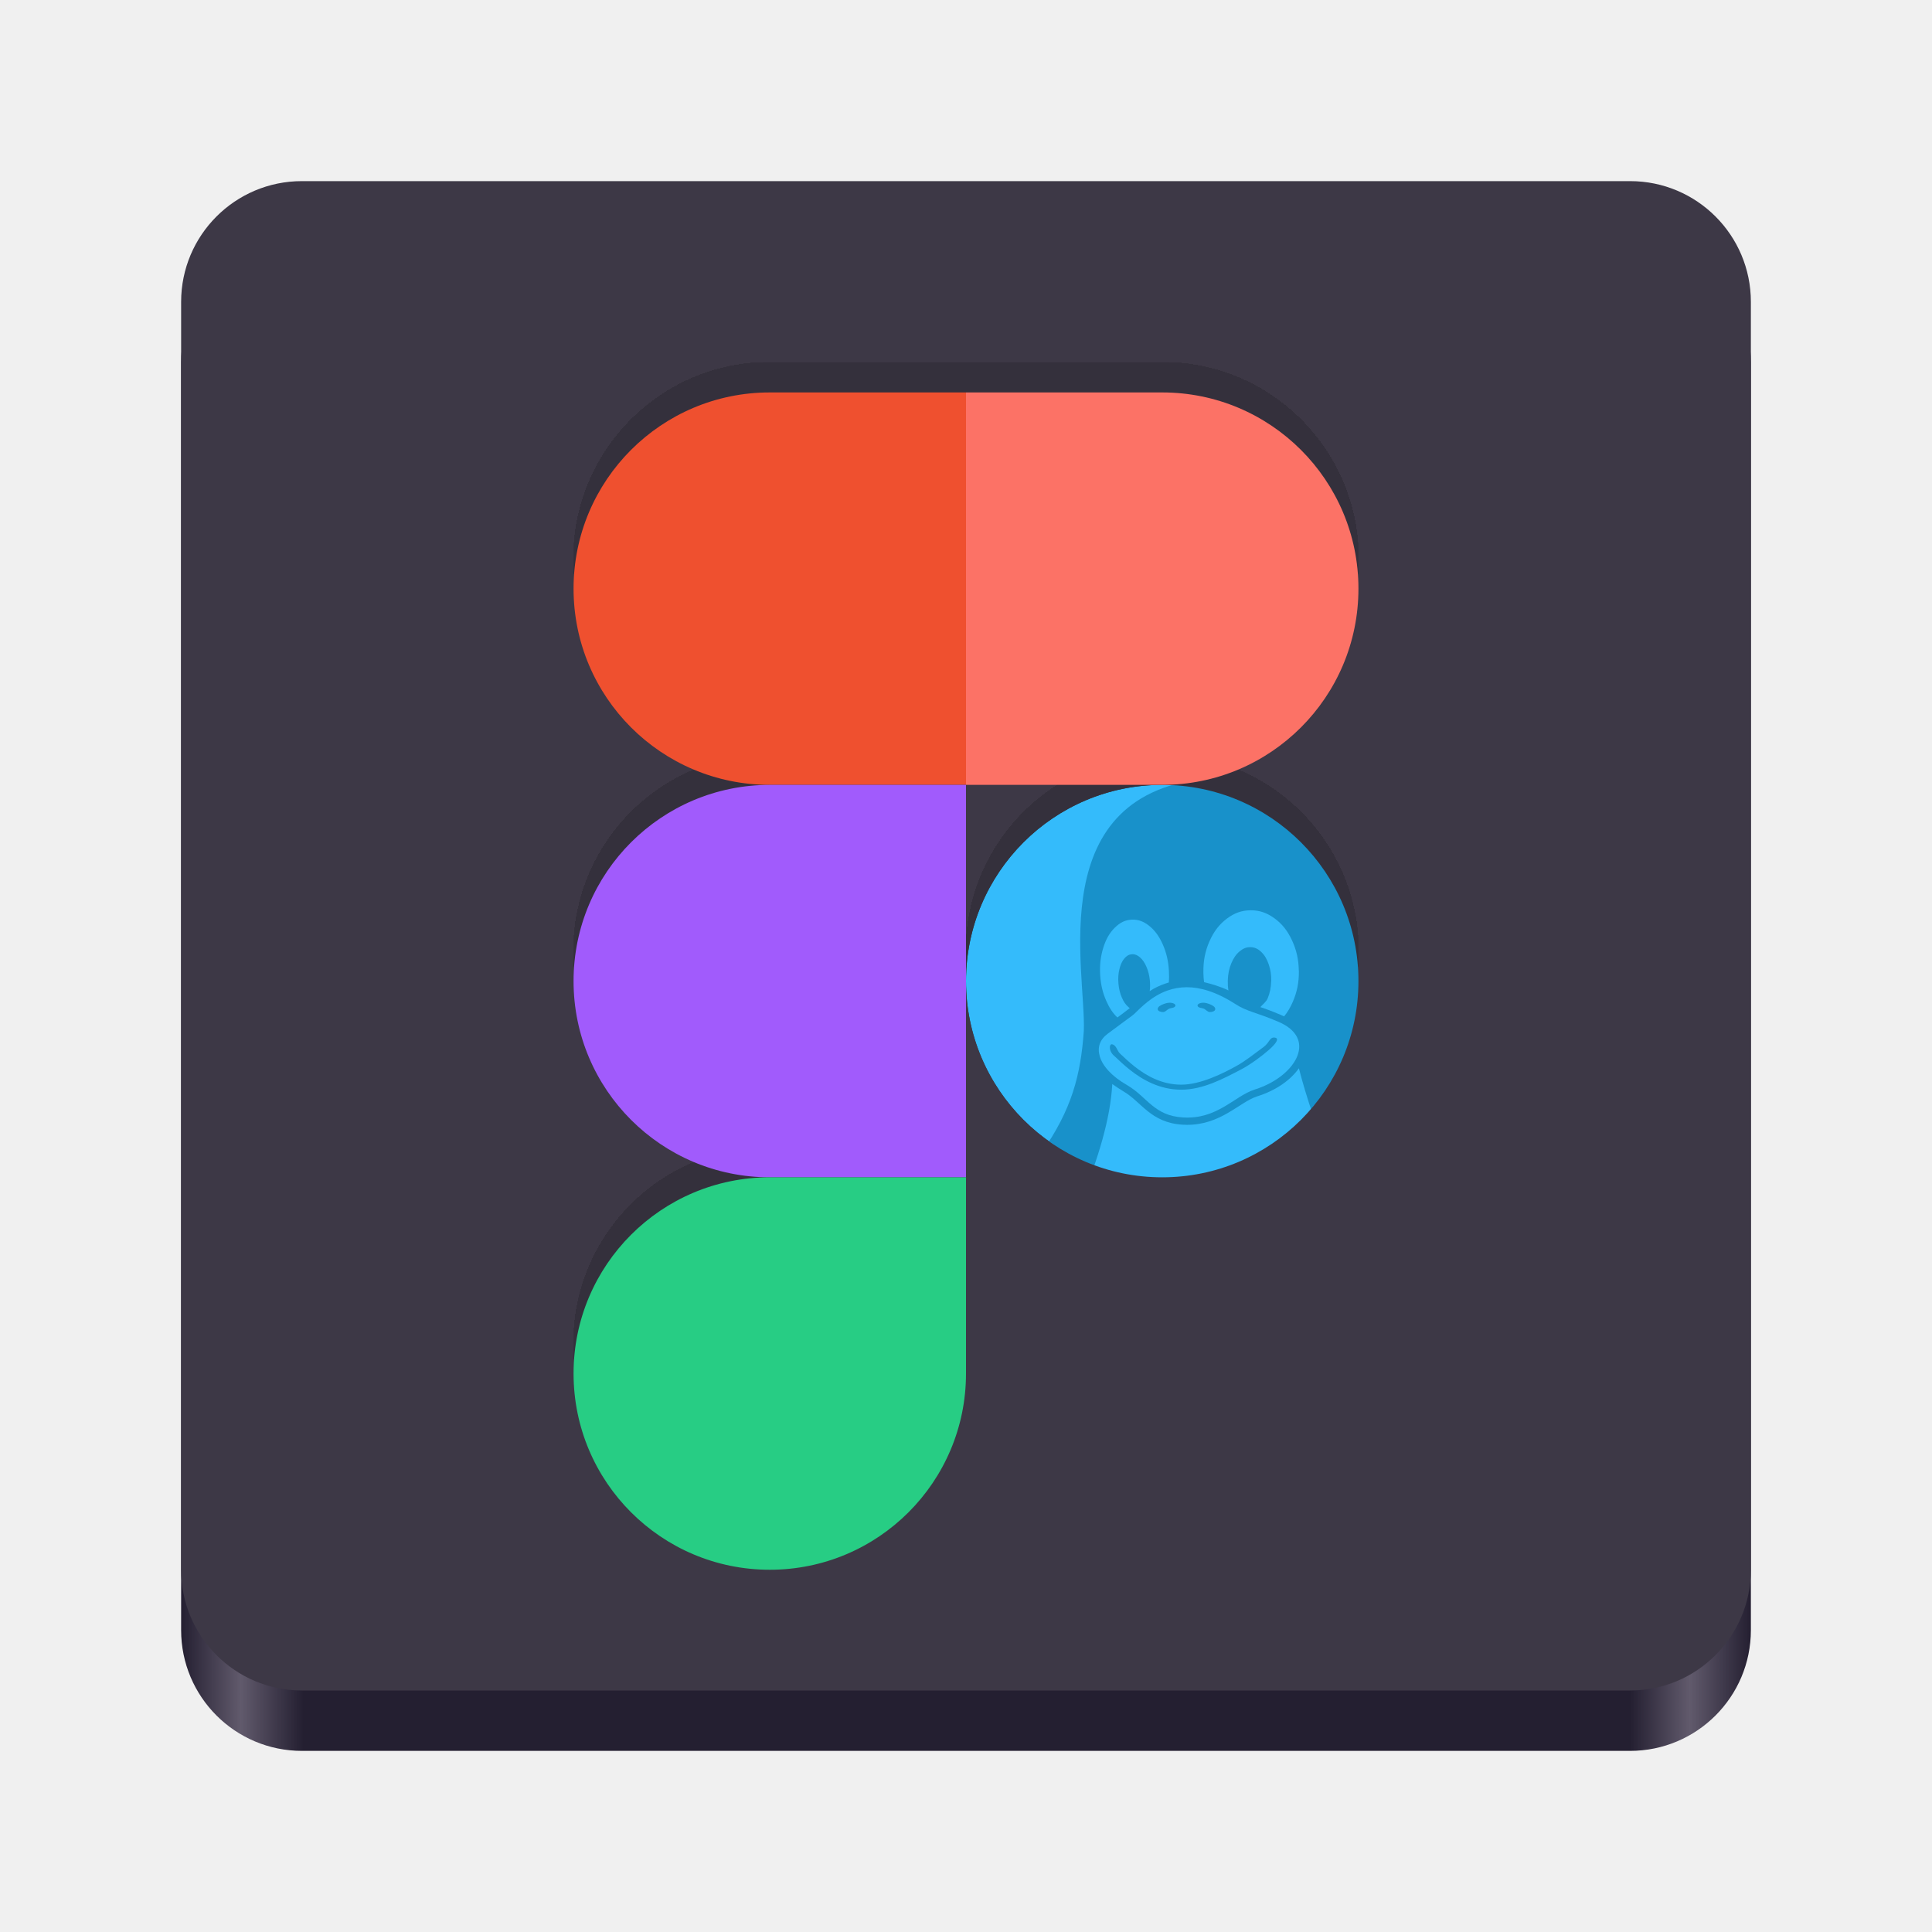
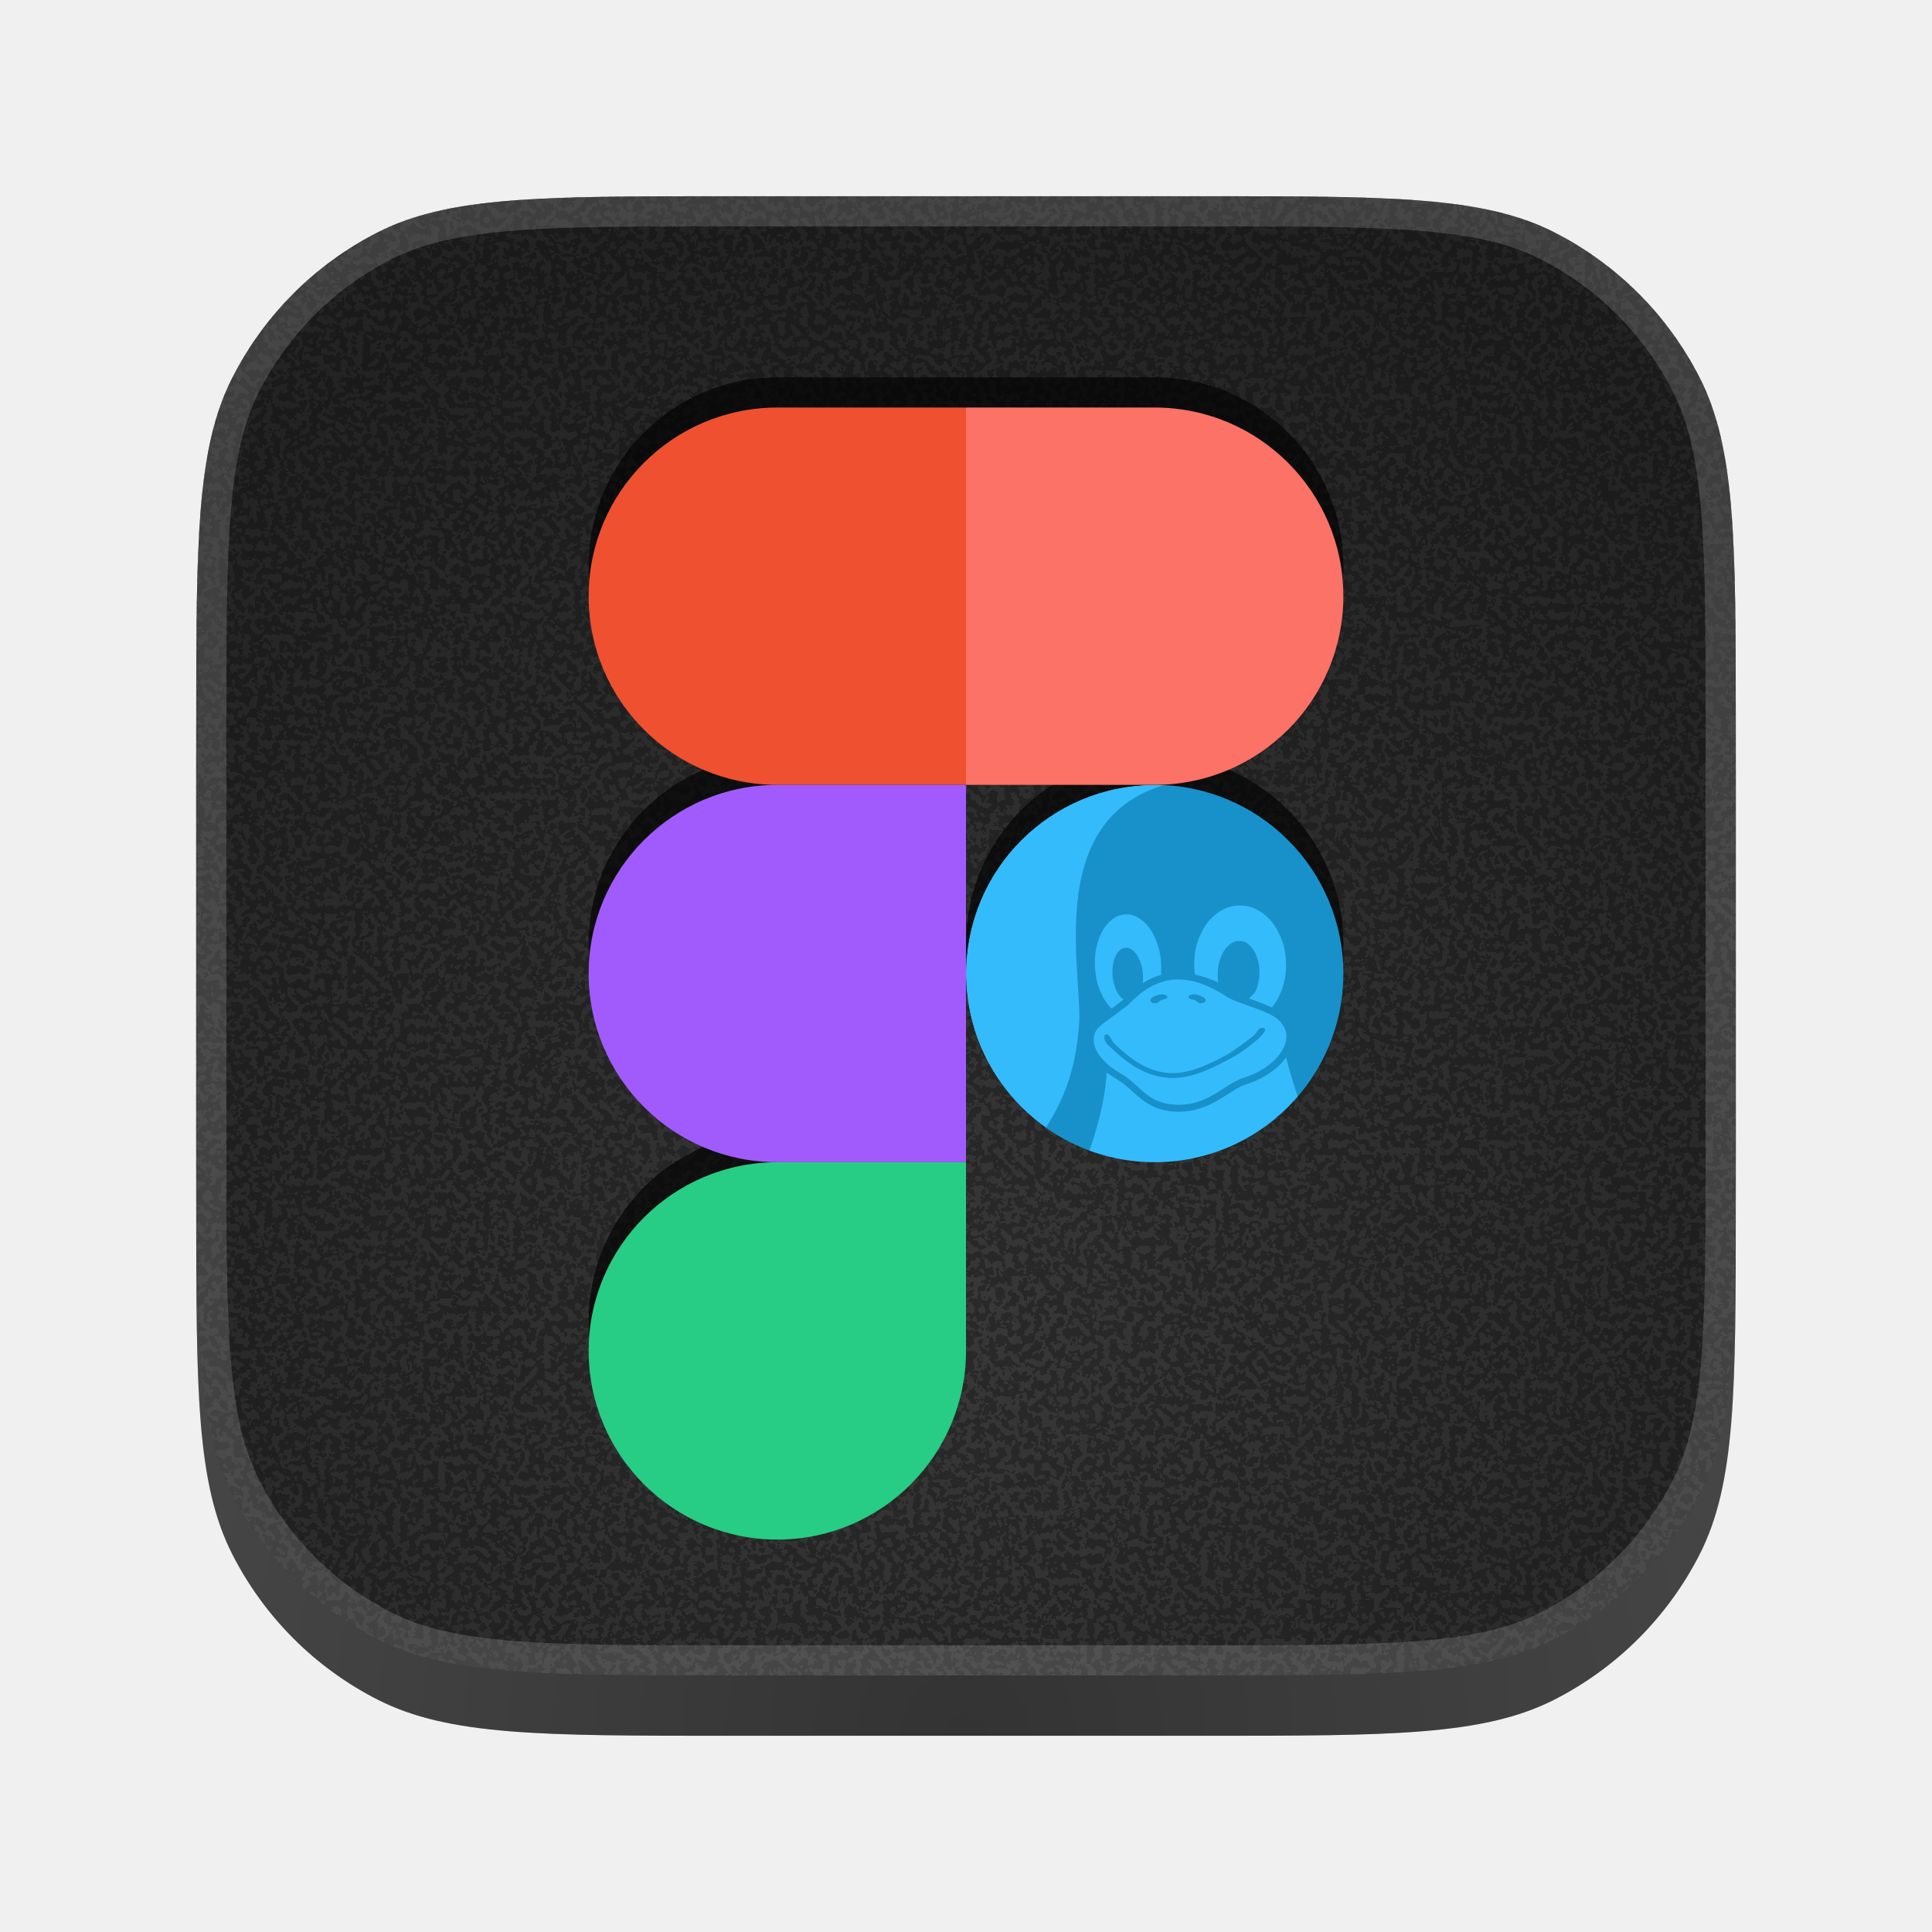
<svg xmlns="http://www.w3.org/2000/svg" width="128" height="128" viewBox="0 0 128 128" fill="none">
-   <rect x="12" y="16" width="104" height="100" rx="8" fill="url(#paint0_linear)" />
-   <rect x="12" y="12" width="104" height="100" rx="8" fill="#3D3846" />
-   <g filter="url(#filter0_d)">
-     <path d="M64 26H77C84.18 26 90 31.82 90 39C90 46.18 84.18 52 77 52H64V26Z" fill="#FC7266" />
-     <path d="M38 39C38 31.82 43.82 26 51 26H64V52H51C43.82 52 38 46.18 38 39Z" fill="#EF502F" />
-     <path d="M38 65C38 57.82 43.82 52 51 52H64V78H51C43.82 78 38 72.18 38 65Z" fill="#A15BFC" />
-     <path d="M38 91C38 83.82 43.82 78 51 78H64V91C64 98.18 58.18 104 51 104C43.82 104 38 98.18 38 91Z" fill="#27CD84" />
-     <mask id="mask0" mask-type="alpha" maskUnits="userSpaceOnUse" x="64" y="52" width="26" height="26">
-       <circle cx="77" cy="65" r="13" fill="white" />
+   <g clip-path="url(#clip0_28513_240)">
+     <path d="M13 52.2C13 39.879 13 33.718 15.398 29.012C17.507 24.873 20.873 21.507 25.012 19.398C29.718 17 35.879 17 48.2 17H79.8C92.121 17 98.282 17 102.988 19.398C107.127 21.507 110.493 24.873 112.602 29.012C115 33.718 115 39.879 115 52.2V79.8C115 92.121 115 98.282 112.602 102.988C110.493 107.127 107.127 110.493 102.988 112.602C98.282 115 92.121 115 79.8 115H48.2C35.879 115 29.718 115 25.012 112.602C20.873 110.493 17.507 107.127 15.398 102.988C13 98.282 13 92.121 13 79.8V52.2Z" fill="#404040" />
+     <path d="M13 52.2C13 39.879 13 33.718 15.398 29.012C17.507 24.873 20.873 21.507 25.012 19.398C29.718 17 35.879 17 48.2 17H79.8C92.121 17 98.282 17 102.988 19.398C107.127 21.507 110.493 24.873 112.602 29.012C115 33.718 115 39.879 115 52.2V79.8C115 92.121 115 98.282 112.602 102.988C110.493 107.127 107.127 110.493 102.988 112.602C98.282 115 92.121 115 79.8 115H48.2C35.879 115 29.718 115 25.012 112.602C20.873 110.493 17.507 107.127 15.398 102.988C13 98.282 13 92.121 13 79.8V52.2Z" fill="url(#paint0_radial_28513_240)" fill-opacity="0.2" />
+     <g filter="url(#filter0_n_28513_240)">
+       <path d="M13 48.2C13 35.879 13 29.718 15.398 25.012C17.507 20.873 20.873 17.507 25.012 15.398C29.718 13 35.879 13 48.2 13H79.8C92.121 13 98.282 13 102.988 15.398C107.127 17.507 110.493 20.873 112.602 25.012C115 29.718 115 35.879 115 48.2V75.8C115 88.121 115 94.282 112.602 98.988C110.493 103.127 107.127 106.493 102.988 108.602C98.282 111 92.121 111 79.8 111H48.2C35.879 111 29.718 111 25.012 108.602C20.873 106.493 17.507 103.127 15.398 98.988C13 94.282 13 88.121 13 75.8V48.2Z" fill="#2C2C2C" />
+       <path d="M13 48.2C13 35.879 13 29.718 15.398 25.012C17.507 20.873 20.873 17.507 25.012 15.398C29.718 13 35.879 13 48.2 13H79.8C92.121 13 98.282 13 102.988 15.398C107.127 17.507 110.493 20.873 112.602 25.012C115 29.718 115 35.879 115 48.2V75.8C115 88.121 115 94.282 112.602 98.988C110.493 103.127 107.127 106.493 102.988 108.602C98.282 111 92.121 111 79.8 111H48.2C35.879 111 29.718 111 25.012 108.602C20.873 106.493 17.507 103.127 15.398 98.988C13 94.282 13 88.121 13 75.8V48.2Z" fill="url(#paint1_radial_28513_240)" fill-opacity="0.2" />
+     </g>
+     <path d="M79.8 109V111H48.2V109H79.8ZM113 75.8V48.2C113 42.007 112.999 37.481 112.707 33.913C112.417 30.368 111.852 27.944 110.82 25.92C108.903 22.157 105.843 19.097 102.08 17.18C100.056 16.148 97.632 15.583 94.087 15.293C90.519 15.001 85.993 15 79.8 15H48.2C42.007 15 37.481 15.001 33.913 15.293C30.368 15.583 27.944 16.148 25.92 17.18C22.157 19.097 19.097 22.157 17.18 25.92C16.148 27.944 15.583 30.368 15.293 33.913C15.001 37.481 15 42.007 15 48.2V75.8C15 81.993 15.001 86.519 15.293 90.087C15.583 93.632 16.148 96.056 17.18 98.08C19.097 101.843 22.157 104.903 25.92 106.82C27.944 107.852 30.368 108.417 33.913 108.707C37.481 108.999 42.007 109 48.2 109V111L43.859 110.995C34.701 110.964 29.509 110.719 25.458 108.82L25.013 108.603C21.003 106.559 17.718 103.337 15.6 99.374L15.398 98.988C13 94.282 13 88.121 13 75.8V48.2C13 36.264 13 30.11 15.18 25.458L15.398 25.013C17.441 21.003 20.663 17.718 24.626 15.6L25.013 15.398C29.13 13.3 34.362 13.038 43.859 13.005L48.2 13H79.8C92.121 13 98.282 13 102.988 15.398C107.128 17.507 110.493 20.873 112.603 25.013C115 29.719 115 35.88 115 48.2V75.8C115 88.121 115 94.282 112.603 98.988L112.4 99.374C110.282 103.337 106.998 106.559 102.988 108.603L102.542 108.82C97.891 111 91.736 111 79.8 111V109C85.993 109 90.519 108.999 94.087 108.707C97.632 108.417 100.056 107.852 102.08 106.82C105.843 104.903 108.903 101.843 110.82 98.08C111.852 96.056 112.417 93.632 112.707 90.087C112.999 86.519 113 81.993 113 75.8Z" fill="white" fill-opacity="0.16" />
+     <path d="M76.5 25C83.404 25 89 30.596 89 37.5C89 44.404 83.404 50 76.5 50H64V87.5C64 94.404 58.404 100 51.5 100C44.596 100 39 94.404 39 87.5C39 80.704 44.423 75.175 51.178 75.004L51.5 75C44.596 75 39 69.403 39 62.5C39 55.596 44.596 50 51.5 50C44.596 50 39 44.404 39 37.5C39 30.596 44.596 25 51.5 25H76.5ZM76.5 50C83.404 50 89 55.596 89 62.5C89 69.403 83.403 75 76.5 75C69.597 75 64 69.403 64 62.5C64 55.596 69.596 50 76.5 50Z" fill="black" fill-opacity="0.65" />
+     <path d="M64 27H76.5C83.404 27 89 32.596 89 39.5C89 46.404 83.404 52 76.5 52H64V27Z" fill="#FC7266" />
+     <path d="M39 39.5C39 32.596 44.596 27 51.5 27H64V52H51.5C44.596 52 39 46.404 39 39.5Z" fill="#EF502F" />
+     <path d="M39 64.5C39 57.596 44.596 52 51.5 52H64V77H51.5C44.596 77 39 71.403 39 64.5Z" fill="#A15BFC" />
+     <path d="M39 89.5C39 82.596 44.596 77 51.5 77H64V89.5C64 96.403 58.404 102 51.5 102C44.596 102 39 96.403 39 89.5Z" fill="#27CD84" />
+     <mask id="mask0_28513_240" style="mask-type:alpha" maskUnits="userSpaceOnUse" x="64" y="52" width="25" height="25">
+       <path d="M76.5 77C83.404 77 89 71.403 89 64.5C89 57.596 83.404 52 76.5 52C69.596 52 64 57.596 64 64.5C64 71.403 69.596 77 76.5 77Z" fill="white" />
    </mask>
-     <g mask="url(#mask0)">
-       <circle cx="77" cy="65" r="13" fill="#34BBFB" />
-       <path d="M104.571 101.743C104.57 101.743 104.569 101.742 104.569 101.741C104.119 101.232 103.904 100.29 103.673 99.285C103.443 98.281 103.185 97.199 102.361 96.497C102.36 96.496 102.357 96.494 102.356 96.493C102.193 96.35 102.025 96.23 101.856 96.13C101.687 96.029 101.516 95.948 101.344 95.883C102.49 92.486 102.041 89.103 100.884 86.046C99.465 82.294 96.988 79.025 95.095 76.789C92.977 74.117 90.906 71.581 90.946 67.834C91.01 62.117 91.575 51.514 81.514 51.5C81.105 51.499 80.678 51.516 80.233 51.552C68.99 52.457 71.972 64.336 71.805 68.313C71.599 71.222 71.01 73.515 69.009 76.358C66.659 79.153 63.349 83.676 61.782 88.385C61.043 90.608 60.691 92.873 61.015 95.017C60.914 95.108 60.817 95.204 60.724 95.302C60.035 96.039 59.525 96.931 58.956 97.532C58.426 98.062 57.67 98.263 56.838 98.561C56.007 98.86 55.094 99.299 54.541 100.362C54.541 100.362 54.541 100.363 54.54 100.363C54.539 100.365 54.538 100.367 54.537 100.368C54.276 100.854 54.192 101.379 54.192 101.912C54.192 102.404 54.264 102.903 54.338 103.383C54.491 104.383 54.646 105.328 54.44 105.968C53.782 107.767 53.698 109.01 54.161 109.913C54.626 110.817 55.58 111.216 56.659 111.442C58.816 111.892 61.738 111.78 64.04 113.001L64.238 112.627L64.042 113.001C66.507 114.29 69.006 114.748 70.999 114.293C72.446 113.963 73.619 113.102 74.222 111.777C75.781 111.77 77.492 111.109 80.233 110.958C82.093 110.808 84.416 111.619 87.088 111.471C87.158 111.76 87.259 112.039 87.397 112.304C87.398 112.306 87.4 112.309 87.401 112.312C88.437 114.383 90.361 115.33 92.413 115.169C94.466 115.007 96.65 113.796 98.415 111.696L98.092 111.424L98.418 111.693C100.1 109.652 102.892 108.807 104.745 107.69C105.67 107.132 106.421 106.433 106.48 105.417C106.537 104.402 105.941 103.264 104.571 101.743Z" fill="#1891CA" />
-       <path d="M85.925 68.701C85.73 68.319 85.331 67.955 84.653 67.677L84.651 67.676L84.649 67.675C83.238 67.071 82.625 67.028 81.838 66.516C80.555 65.692 79.496 65.403 78.615 65.406C78.154 65.408 77.742 65.49 77.373 65.617C76.3 65.986 75.588 66.756 75.142 67.179L75.141 67.179C75.141 67.18 75.141 67.18 75.141 67.181C75.053 67.264 74.94 67.34 74.667 67.54C74.392 67.741 73.979 68.044 73.385 68.49C72.857 68.885 72.686 69.401 72.868 70.004C73.05 70.608 73.632 71.304 74.697 71.906L74.698 71.908L74.701 71.909C75.361 72.297 75.813 72.82 76.331 73.237C76.59 73.445 76.862 73.63 77.191 73.771C77.519 73.911 77.902 74.006 78.382 74.034C79.507 74.1 80.335 73.762 81.067 73.343C81.8 72.925 82.42 72.413 83.132 72.183L83.134 72.182L83.135 72.181C84.595 71.725 85.636 70.807 85.962 69.935C86.125 69.498 86.12 69.084 85.925 68.701Z" fill="#34BBFB" />
-       <path d="M82.222 70.856C81.061 71.461 79.704 72.195 78.261 72.195C76.819 72.195 75.679 71.529 74.859 70.879C74.45 70.555 74.117 70.231 73.866 69.997C73.431 69.653 73.483 69.171 73.662 69.186C73.962 69.223 74.007 69.618 74.196 69.794C74.451 70.033 74.771 70.343 75.159 70.65C75.934 71.264 76.967 71.862 78.261 71.862C79.553 71.862 81.061 71.103 81.981 70.587C82.503 70.295 83.167 69.77 83.708 69.373C84.123 69.069 84.107 68.702 84.45 68.742C84.792 68.782 84.538 69.148 84.059 69.566C83.58 69.984 82.831 70.539 82.222 70.856Z" fill="#1891CA" />
-       <path d="M100.003 95.635C99.842 95.629 99.683 95.63 99.529 95.634C99.515 95.635 99.501 95.635 99.486 95.635C99.885 94.375 99.002 93.447 96.652 92.383C94.215 91.311 92.272 91.418 91.944 93.593C91.923 93.707 91.906 93.823 91.894 93.94C91.711 94.004 91.528 94.084 91.344 94.185C90.2 94.811 89.575 95.947 89.228 97.341C88.881 98.734 88.781 100.417 88.686 102.31C88.686 102.311 88.686 102.311 88.686 102.311C88.627 103.262 88.235 104.55 87.839 105.913C83.846 108.762 78.304 109.995 73.599 106.784C73.28 106.28 72.914 105.78 72.538 105.287C72.297 104.972 72.05 104.66 71.805 104.351C72.288 104.352 72.698 104.272 73.03 104.122C73.443 103.934 73.732 103.634 73.876 103.248C74.163 102.477 73.875 101.388 72.957 100.145C72.038 98.902 70.483 97.5 68.198 96.098C68.198 96.098 68.198 96.098 68.198 96.097C66.518 95.053 65.58 93.772 65.14 92.383C64.7 90.992 64.762 89.489 65.101 88.005C65.751 85.156 67.422 82.385 68.488 80.646C68.774 80.436 68.59 81.038 67.408 83.233C66.35 85.239 64.37 89.869 67.08 93.483C67.153 90.911 67.767 88.288 68.798 85.835C70.3 82.43 73.441 76.526 73.691 71.82C73.82 71.914 74.262 72.212 74.459 72.325C74.459 72.325 74.459 72.325 74.46 72.325C75.036 72.665 75.469 73.16 76.029 73.611C76.591 74.063 77.293 74.452 78.353 74.514C78.455 74.52 78.555 74.523 78.652 74.523C79.745 74.523 80.597 74.166 81.307 73.76C82.078 73.319 82.694 72.831 83.279 72.641C83.279 72.64 83.28 72.64 83.281 72.64C84.516 72.254 85.496 71.571 86.055 70.775C87.014 74.555 89.244 80.016 90.678 82.681C91.44 84.094 92.956 87.098 93.611 90.718C94.026 90.705 94.483 90.765 94.973 90.89C96.685 86.45 93.52 81.668 92.073 80.336C91.488 79.769 91.46 79.515 91.751 79.527C93.32 80.916 95.382 83.708 96.132 86.861C96.474 88.298 96.547 89.809 96.18 91.301C96.359 91.375 96.541 91.456 96.726 91.544C99.475 92.882 100.492 94.046 100.003 95.635Z" fill="#34BBFB" />
-       <path d="M86.055 64.346C86.06 65.095 85.931 65.733 85.647 66.384C85.485 66.755 85.299 67.067 85.075 67.338C84.999 67.301 84.921 67.266 84.839 67.233C84.556 67.112 84.306 67.012 84.082 66.928C83.858 66.843 83.683 66.785 83.502 66.723C83.633 66.565 83.891 66.378 83.986 66.145C84.132 65.792 84.203 65.447 84.216 65.037C84.216 65.02 84.222 65.006 84.222 64.987C84.23 64.594 84.178 64.257 84.063 63.913C83.942 63.551 83.79 63.291 83.568 63.075C83.346 62.859 83.125 62.761 82.859 62.752C82.847 62.752 82.835 62.752 82.822 62.752C82.573 62.752 82.356 62.839 82.132 63.026C81.896 63.222 81.722 63.474 81.576 63.825C81.432 64.175 81.36 64.522 81.346 64.935C81.344 64.951 81.344 64.966 81.344 64.982C81.339 65.209 81.354 65.417 81.388 65.619C80.878 65.364 80.224 65.179 79.773 65.071C79.747 64.876 79.732 64.674 79.728 64.464V64.406C79.719 63.66 79.842 63.019 80.129 62.368C80.416 61.717 80.772 61.25 81.272 60.869C81.774 60.489 82.266 60.314 82.849 60.308H82.876C83.446 60.308 83.934 60.476 84.435 60.839C84.944 61.209 85.311 61.671 85.606 62.316C85.896 62.946 86.035 63.562 86.049 64.291C86.049 64.311 86.049 64.327 86.055 64.346Z" fill="#34BBFB" />
-       <path d="M77.436 65.092C77.361 65.114 77.289 65.137 77.217 65.161C76.808 65.302 76.484 65.458 76.171 65.665C76.201 65.448 76.206 65.229 76.182 64.983C76.18 64.97 76.18 64.959 76.18 64.945C76.147 64.619 76.078 64.346 75.963 64.07C75.84 63.782 75.703 63.58 75.523 63.424C75.359 63.283 75.205 63.218 75.034 63.219C75.017 63.219 74.999 63.22 74.981 63.221C74.79 63.238 74.631 63.331 74.48 63.514C74.33 63.697 74.231 63.924 74.16 64.226C74.089 64.526 74.07 64.822 74.1 65.161C74.1 65.175 74.103 65.186 74.103 65.199C74.136 65.528 74.202 65.801 74.319 66.077C74.439 66.362 74.579 66.564 74.759 66.72C74.79 66.746 74.82 66.77 74.849 66.791C74.662 66.936 74.536 67.038 74.382 67.151C74.283 67.223 74.166 67.309 74.029 67.41C73.732 67.131 73.499 66.781 73.296 66.318C73.055 65.772 72.927 65.225 72.888 64.579V64.573C72.853 63.928 72.916 63.372 73.093 62.798C73.271 62.223 73.509 61.807 73.854 61.466C74.199 61.123 74.546 60.951 74.965 60.93C74.998 60.928 75.029 60.927 75.061 60.927C75.441 60.928 75.779 61.054 76.13 61.334C76.51 61.638 76.797 62.026 77.038 62.573C77.279 63.12 77.407 63.668 77.443 64.314V64.319C77.46 64.59 77.458 64.845 77.436 65.092Z" fill="#34BBFB" />
-       <path d="M79.341 66.637C79.389 66.792 79.638 66.766 79.781 66.84C79.907 66.905 80.008 67.047 80.15 67.051C80.285 67.055 80.496 67.004 80.513 66.87C80.536 66.693 80.278 66.581 80.111 66.516C79.897 66.432 79.623 66.39 79.422 66.501C79.376 66.527 79.326 66.587 79.341 66.637V66.637Z" fill="#1891CA" />
-       <path d="M77.874 66.637C77.826 66.792 77.577 66.766 77.434 66.84C77.308 66.905 77.207 67.047 77.065 67.051C76.93 67.055 76.719 67.004 76.702 66.87C76.679 66.693 76.937 66.581 77.104 66.516C77.318 66.432 77.592 66.39 77.793 66.501C77.839 66.527 77.889 66.587 77.874 66.637V66.637Z" fill="#1891CA" />
+     <g mask="url(#mask0_28513_240)">
+       <path d="M76.5 77C83.404 77 89 71.403 89 64.5C89 57.596 83.404 52 76.5 52C69.596 52 64 57.596 64 64.5C64 71.403 69.596 77 76.5 77Z" fill="#34BBFB" />
+       <path d="M103.011 99.83L103.009 99.828C102.576 99.338 102.369 98.433 102.147 97.466C101.926 96.501 101.678 95.46 100.886 94.786L100.881 94.781C100.724 94.644 100.562 94.529 100.4 94.432C100.237 94.336 100.073 94.257 99.908 94.195C101.01 90.929 100.578 87.675 99.465 84.736C98.101 81.129 95.719 77.985 93.899 75.835C91.862 73.266 89.871 70.827 89.91 67.225C89.971 61.728 90.515 51.533 80.84 51.519C80.447 51.519 80.036 51.535 79.609 51.569C68.798 52.439 71.665 63.861 71.505 67.686C71.307 70.483 70.74 72.687 68.816 75.421C66.557 78.108 63.374 82.458 61.867 86.986C61.157 89.123 60.818 91.3 61.13 93.362C61.032 93.45 60.94 93.542 60.85 93.636C60.187 94.345 59.697 95.203 59.151 95.781C58.64 96.291 57.913 96.484 57.114 96.77C56.314 97.057 55.437 97.48 54.904 98.502L54.904 98.503C54.903 98.505 54.901 98.508 54.901 98.508C54.65 98.975 54.569 99.48 54.569 99.992C54.569 100.465 54.639 100.945 54.709 101.407C54.856 102.368 55.006 103.277 54.808 103.892C54.175 105.622 54.094 106.817 54.54 107.685C54.986 108.555 55.904 108.938 56.941 109.156C59.016 109.588 61.825 109.481 64.038 110.655L64.229 110.295L64.041 110.655C66.411 111.894 68.814 112.335 70.73 111.897C72.121 111.58 73.249 110.752 73.829 109.478C75.328 109.471 76.973 108.835 79.609 108.69C81.397 108.546 83.631 109.326 86.2 109.184C86.267 109.461 86.364 109.73 86.497 109.985C86.499 109.986 86.5 109.989 86.501 109.992C87.497 111.984 89.347 112.894 91.32 112.739C93.294 112.584 95.394 111.419 97.092 109.4L96.78 109.138L97.094 109.397C98.712 107.435 101.396 106.622 103.178 105.548C104.067 105.011 104.789 104.339 104.846 103.362C104.901 102.386 104.328 101.292 103.011 99.83Z" fill="#1891CA" />
+       <path d="M85.082 68.059C84.894 67.691 84.511 67.341 83.859 67.074L83.857 67.073L83.855 67.072C82.498 66.491 81.909 66.45 81.151 65.957C79.919 65.165 78.9 64.887 78.053 64.891C77.61 64.892 77.214 64.971 76.859 65.094C75.827 65.448 75.143 66.189 74.714 66.595L74.713 66.596L74.712 66.597C74.628 66.677 74.519 66.75 74.257 66.942C73.992 67.136 73.595 67.427 73.024 67.856C72.516 68.236 72.351 68.731 72.527 69.312C72.702 69.892 73.262 70.562 74.285 71.141L74.287 71.142L74.289 71.143C74.924 71.516 75.358 72.02 75.857 72.42C76.106 72.62 76.368 72.798 76.683 72.933C76.999 73.068 77.367 73.16 77.828 73.187C78.911 73.25 79.707 72.925 80.41 72.522C81.115 72.12 81.712 71.628 82.396 71.406L82.398 71.406L82.399 71.405C83.803 70.967 84.804 70.084 85.117 69.245C85.274 68.825 85.269 68.427 85.082 68.059Z" fill="#34BBFB" />
+       <path d="M81.521 70.131C80.405 70.713 79.1 71.418 77.713 71.418C76.326 71.418 75.23 70.778 74.442 70.153C74.048 69.841 73.728 69.53 73.487 69.305C73.068 68.974 73.118 68.511 73.29 68.525C73.578 68.561 73.622 68.94 73.803 69.11C74.049 69.34 74.357 69.637 74.729 69.933C75.475 70.523 76.468 71.098 77.713 71.098C78.955 71.098 80.405 70.369 81.29 69.872C81.791 69.591 82.429 69.087 82.95 68.704C83.349 68.412 83.334 68.06 83.663 68.098C83.992 68.137 83.749 68.488 83.288 68.89C82.827 69.292 82.106 69.826 81.521 70.131Z" fill="#1891CA" />
+       <path d="M98.618 93.957C98.464 93.951 98.311 93.952 98.162 93.956C98.149 93.956 98.135 93.956 98.121 93.956C98.504 92.746 97.656 91.853 95.396 90.83C93.052 89.799 91.185 89.901 90.869 91.993C90.849 92.102 90.833 92.214 90.821 92.327C90.645 92.389 90.47 92.466 90.293 92.562C89.192 93.165 88.591 94.257 88.257 95.598C87.924 96.937 87.828 98.555 87.736 100.375C87.68 101.289 87.303 102.529 86.922 103.839C83.082 106.579 77.754 107.764 73.23 104.677C72.923 104.192 72.571 103.712 72.209 103.237C71.978 102.935 71.74 102.635 71.505 102.337C71.969 102.338 72.364 102.262 72.683 102.117C73.08 101.937 73.358 101.648 73.496 101.277C73.772 100.536 73.495 99.488 72.612 98.293C71.729 97.098 70.234 95.75 68.036 94.402C66.421 93.397 65.519 92.166 65.096 90.83C64.673 89.493 64.732 88.047 65.059 86.62C65.684 83.881 67.29 81.216 68.315 79.545C68.591 79.342 68.414 79.921 67.277 82.032C66.259 83.961 64.355 88.412 66.962 91.888C67.032 89.415 67.622 86.893 68.614 84.533C70.058 81.26 73.078 75.583 73.318 71.058C73.442 71.148 73.867 71.435 74.056 71.543C74.057 71.544 74.057 71.544 74.058 71.544C74.612 71.87 75.028 72.347 75.567 72.78C76.107 73.214 76.782 73.589 77.801 73.648C77.899 73.654 77.995 73.657 78.088 73.657C79.139 73.657 79.959 73.314 80.641 72.924C81.383 72.499 81.975 72.03 82.537 71.847C82.538 71.846 82.539 71.846 82.539 71.846C83.726 71.475 84.669 70.818 85.206 70.053C86.129 73.688 88.273 78.939 89.652 81.501C90.385 82.86 91.842 85.748 92.472 89.228C92.871 89.216 93.311 89.274 93.781 89.395C95.428 85.125 92.385 80.527 90.993 79.246C90.431 78.701 90.404 78.457 90.683 78.468C92.192 79.804 94.175 82.489 94.896 85.52C95.225 86.902 95.295 88.355 94.942 89.789C95.114 89.861 95.29 89.939 95.468 90.023C98.111 91.31 99.088 92.429 98.618 93.957Z" fill="#34BBFB" />
+       <path d="M85.206 63.871C85.212 64.592 85.088 65.205 84.814 65.831C84.659 66.188 84.48 66.488 84.265 66.748C84.192 66.713 84.116 66.679 84.038 66.647C83.766 66.531 83.525 66.435 83.309 66.353C83.094 66.272 82.926 66.217 82.752 66.157C82.878 66.005 83.126 65.825 83.218 65.601C83.358 65.261 83.426 64.93 83.439 64.535C83.439 64.52 83.444 64.506 83.444 64.488C83.452 64.109 83.402 63.786 83.291 63.455C83.175 63.107 83.028 62.857 82.816 62.649C82.602 62.442 82.389 62.347 82.134 62.339C82.122 62.338 82.11 62.338 82.098 62.338C81.858 62.339 81.65 62.422 81.434 62.602C81.208 62.791 81.04 63.033 80.9 63.37C80.761 63.707 80.693 64.041 80.679 64.438C80.677 64.453 80.677 64.467 80.677 64.483C80.672 64.701 80.686 64.901 80.72 65.095C80.229 64.85 79.6 64.672 79.166 64.568C79.141 64.38 79.127 64.187 79.123 63.984V63.929C79.115 63.211 79.233 62.595 79.509 61.97C79.785 61.344 80.127 60.894 80.608 60.528C81.09 60.162 81.563 59.994 82.124 59.989H82.15C82.698 59.989 83.167 60.15 83.649 60.499C84.138 60.855 84.491 61.299 84.775 61.92C85.053 62.525 85.188 63.117 85.201 63.819C85.201 63.837 85.201 63.853 85.206 63.871Z" fill="#34BBFB" />
+       <path d="M76.92 64.589C76.847 64.609 76.778 64.632 76.708 64.655C76.316 64.791 76.004 64.941 75.703 65.14C75.732 64.931 75.736 64.72 75.713 64.484C75.711 64.471 75.711 64.46 75.711 64.447C75.68 64.134 75.613 63.871 75.503 63.606C75.385 63.329 75.253 63.134 75.079 62.984C74.922 62.849 74.774 62.786 74.61 62.788C74.593 62.788 74.576 62.788 74.559 62.79C74.375 62.805 74.222 62.895 74.077 63.072C73.933 63.247 73.838 63.466 73.769 63.756C73.701 64.045 73.683 64.329 73.712 64.655C73.712 64.668 73.715 64.679 73.715 64.691C73.746 65.008 73.809 65.27 73.922 65.536C74.038 65.809 74.172 66.004 74.346 66.154C74.375 66.179 74.403 66.202 74.432 66.222C74.252 66.361 74.131 66.46 73.983 66.569C73.888 66.638 73.775 66.721 73.644 66.818C73.357 66.549 73.134 66.212 72.938 65.767C72.707 65.242 72.584 64.716 72.546 64.095V64.09C72.512 63.469 72.573 62.935 72.743 62.382C72.915 61.83 73.143 61.43 73.475 61.102C73.806 60.773 74.141 60.607 74.543 60.586C74.575 60.585 74.605 60.584 74.636 60.584C75.001 60.585 75.326 60.706 75.663 60.975C76.029 61.267 76.305 61.641 76.536 62.167C76.768 62.693 76.892 63.219 76.926 63.84V63.845C76.942 64.106 76.94 64.351 76.92 64.589Z" fill="#34BBFB" />
+       <path d="M78.751 66.074C78.797 66.223 79.036 66.198 79.174 66.269C79.295 66.332 79.393 66.468 79.529 66.472C79.659 66.476 79.861 66.427 79.878 66.298C79.9 66.128 79.652 66.02 79.492 65.957C79.286 65.877 79.022 65.836 78.829 65.944C78.784 65.968 78.736 66.026 78.751 66.074Z" fill="#1891CA" />
+       <path d="M77.34 66.074C77.294 66.223 77.055 66.198 76.917 66.269C76.796 66.332 76.699 66.468 76.562 66.472C76.433 66.476 76.23 66.427 76.213 66.298C76.191 66.128 76.44 66.02 76.6 65.957C76.806 65.877 77.07 65.836 77.263 65.944C77.307 65.968 77.355 66.026 77.34 66.074Z" fill="#1891CA" />
    </g>
  </g>
  <defs>
-     <filter id="filter0_d" x="38" y="24" width="52" height="80" filterUnits="userSpaceOnUse" color-interpolation-filters="sRGB">
+     <filter id="filter0_n_28513_240" x="13" y="13" width="102" height="98" filterUnits="userSpaceOnUse" color-interpolation-filters="sRGB">
      <feFlood flood-opacity="0" result="BackgroundImageFix" />
-       <feColorMatrix in="SourceAlpha" type="matrix" values="0 0 0 0 0 0 0 0 0 0 0 0 0 0 0 0 0 0 127 0" />
-       <feOffset dy="-2" />
-       <feColorMatrix type="matrix" values="0 0 0 0 0 0 0 0 0 0 0 0 0 0 0 0 0 0 0.14 0" />
-       <feBlend mode="normal" in2="BackgroundImageFix" result="effect1_dropShadow" />
-       <feBlend mode="normal" in="SourceGraphic" in2="effect1_dropShadow" result="shape" />
+       <feBlend mode="normal" in="SourceGraphic" in2="BackgroundImageFix" result="shape" />
+       <feTurbulence type="fractalNoise" baseFrequency="2 2" stitchTiles="stitch" numOctaves="3" result="noise" seed="5828" />
+       <feColorMatrix in="noise" type="luminanceToAlpha" result="alphaNoise" />
+       <feComponentTransfer in="alphaNoise" result="coloredNoise1">
+         <feFuncA type="discrete" tableValues="1 1 1 1 1 1 1 1 1 1 1 1 1 1 1 1 1 1 1 1 1 1 1 1 1 1 1 1 1 1 1 1 1 1 1 1 1 1 1 1 1 1 1 1 1 1 1 1 1 1 1 0 0 0 0 0 0 0 0 0 0 0 0 0 0 0 0 0 0 0 0 0 0 0 0 0 0 0 0 0 0 0 0 0 0 0 0 0 0 0 0 0 0 0 0 0 0 0 0 0 " />
+       </feComponentTransfer>
+       <feComposite operator="in" in2="shape" in="coloredNoise1" result="noise1Clipped" />
+       <feFlood flood-color="rgba(0, 0, 0, 0.25)" result="color1Flood" />
+       <feComposite operator="in" in2="noise1Clipped" in="color1Flood" result="color1" />
+       <feMerge result="effect1_noise_28513_240">
+         <feMergeNode in="shape" />
+         <feMergeNode in="color1" />
+       </feMerge>
    </filter>
-     <linearGradient id="paint0_linear" x1="12" y1="116" x2="116" y2="116" gradientUnits="userSpaceOnUse">
-       <stop stop-color="#241F31" />
-       <stop offset="0.038" stop-color="#615A6C" />
-       <stop offset="0.078" stop-color="#241F31" />
-       <stop offset="0.923" stop-color="#241F31" />
-       <stop offset="0.961" stop-color="#615A6C" />
-       <stop offset="1" stop-color="#241F31" />
-     </linearGradient>
+     <radialGradient id="paint0_radial_28513_240" cx="0" cy="0" r="1" gradientUnits="userSpaceOnUse" gradientTransform="translate(64 115) rotate(-90) scale(59)">
+       <stop />
+       <stop offset="1" stop-color="#666666" />
+     </radialGradient>
+     <radialGradient id="paint1_radial_28513_240" cx="0" cy="0" r="1" gradientUnits="userSpaceOnUse" gradientTransform="translate(64 88) rotate(-90) scale(75 75)">
+       <stop stop-color="#666666" />
+       <stop offset="1" />
+     </radialGradient>
+     <clipPath id="clip0_28513_240">
+       <rect width="128" height="128" fill="white" />
+     </clipPath>
  </defs>
</svg>
